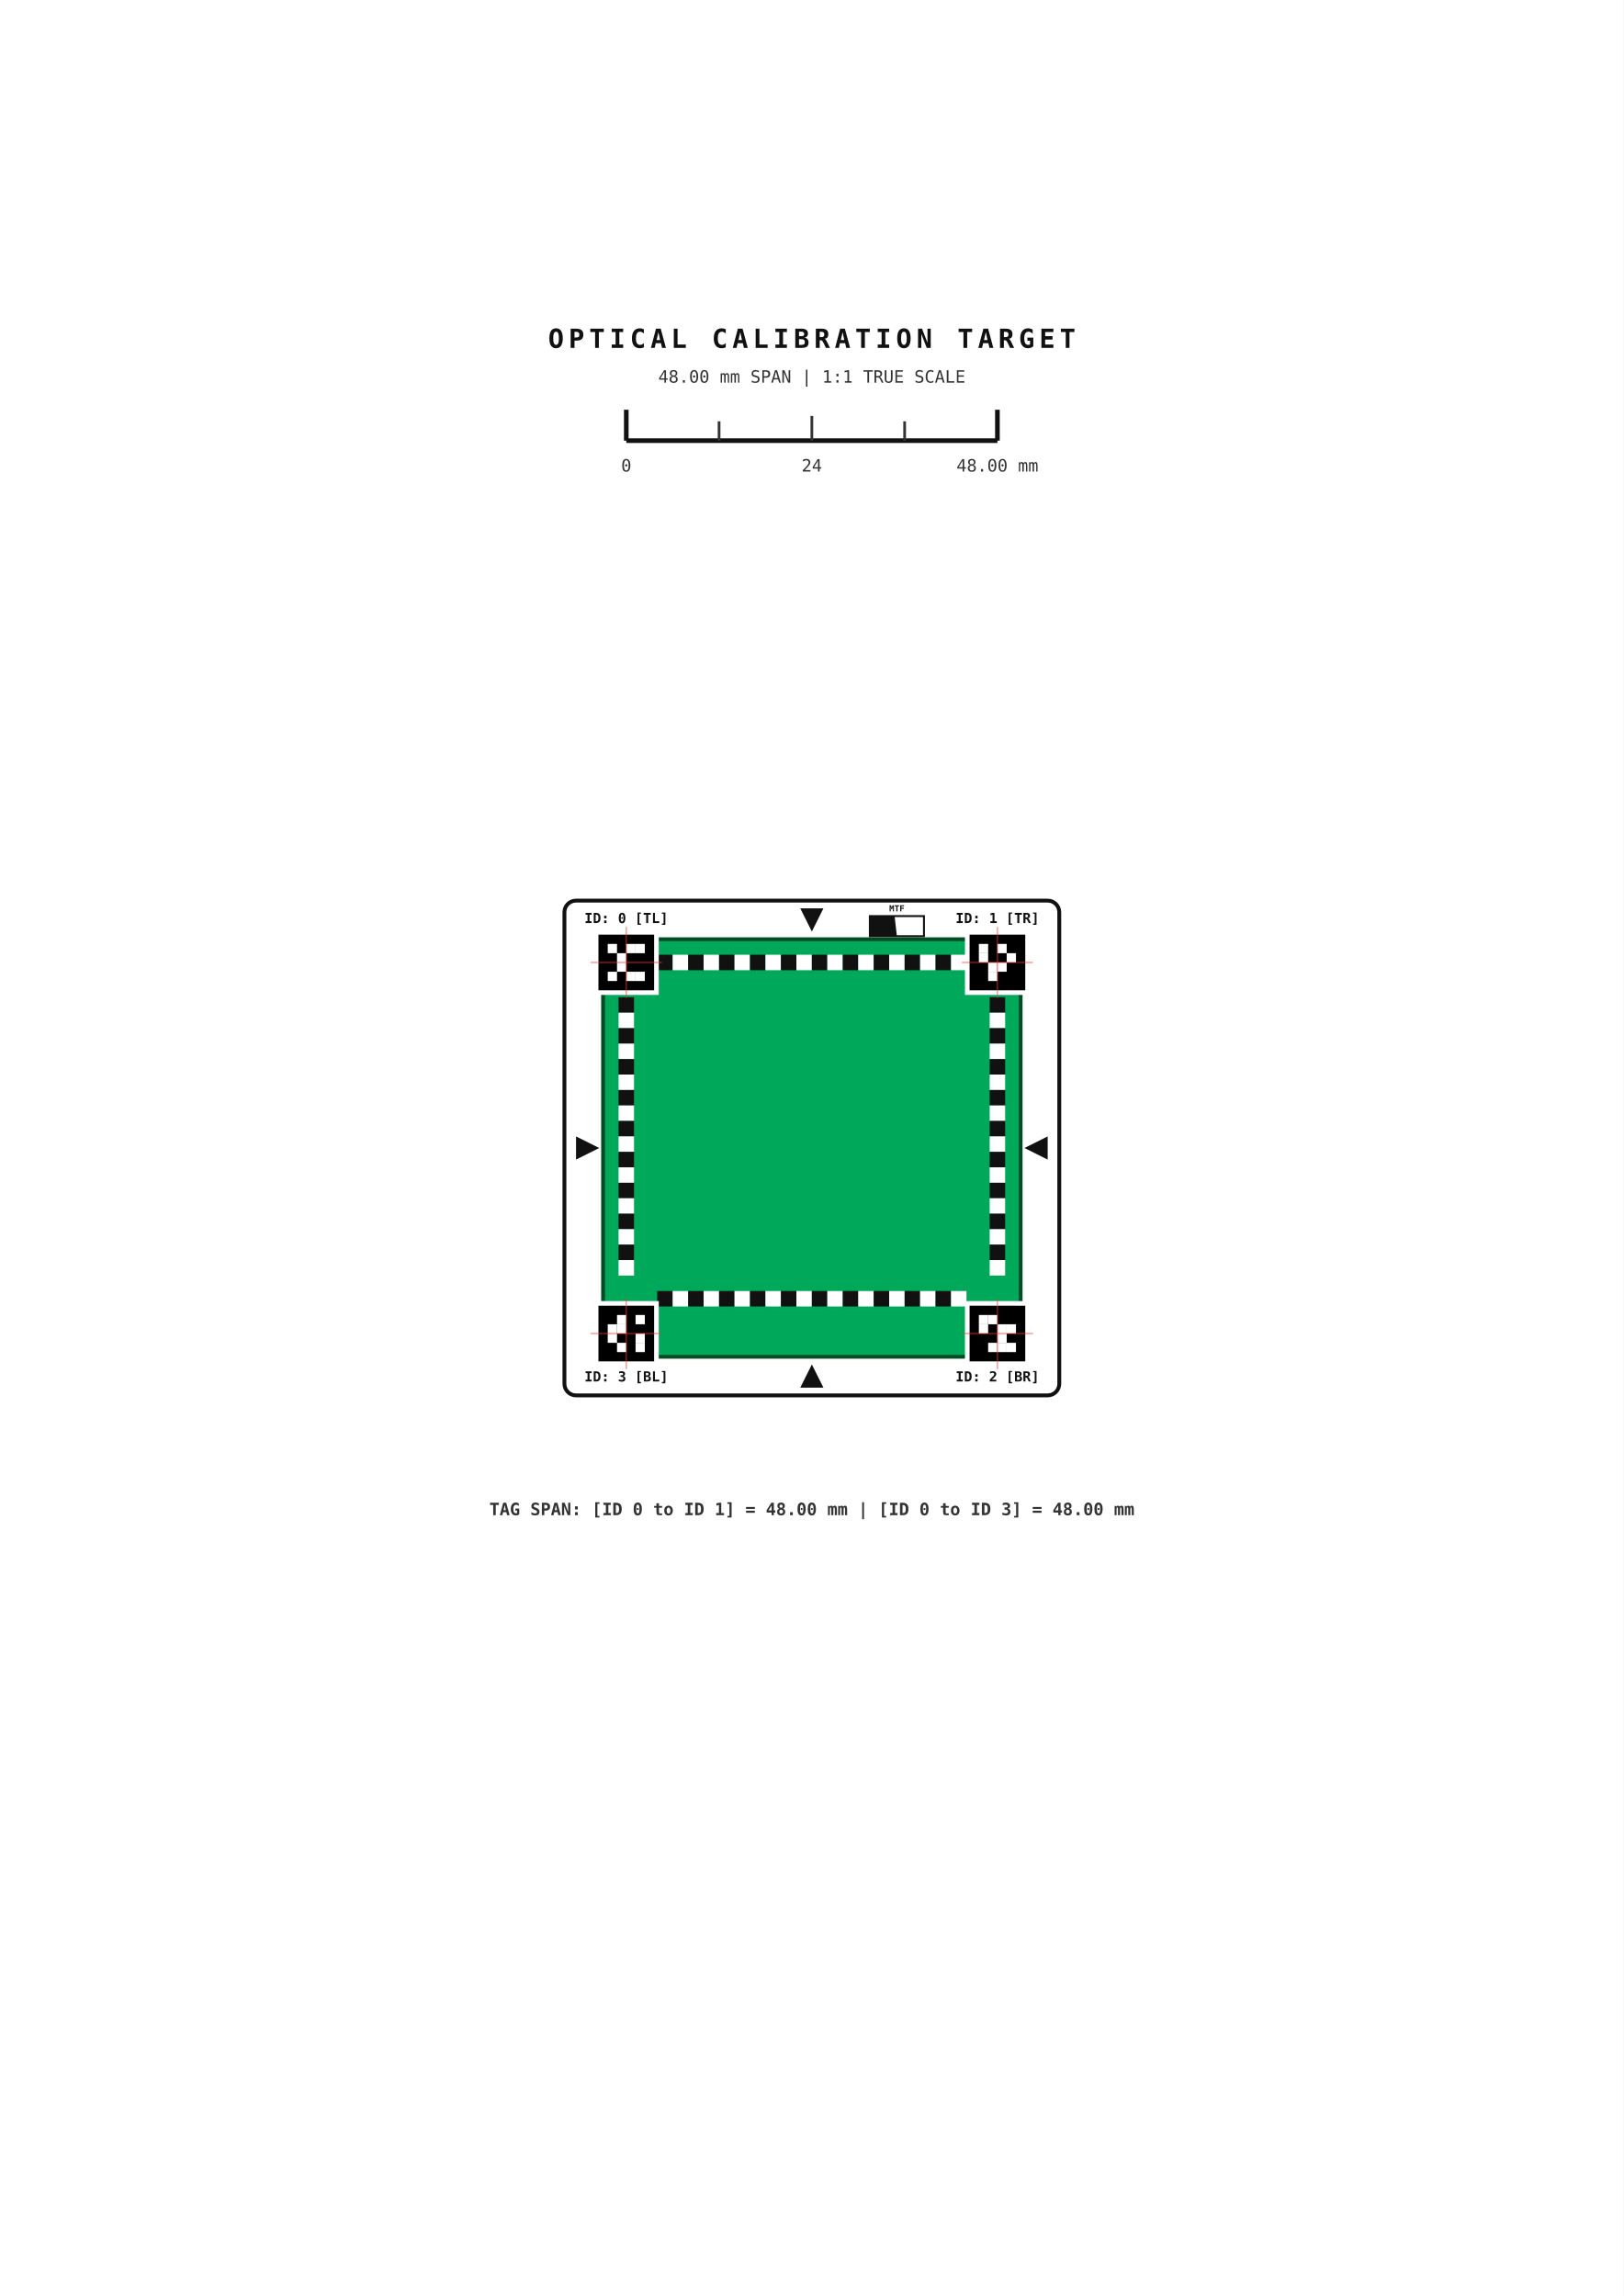
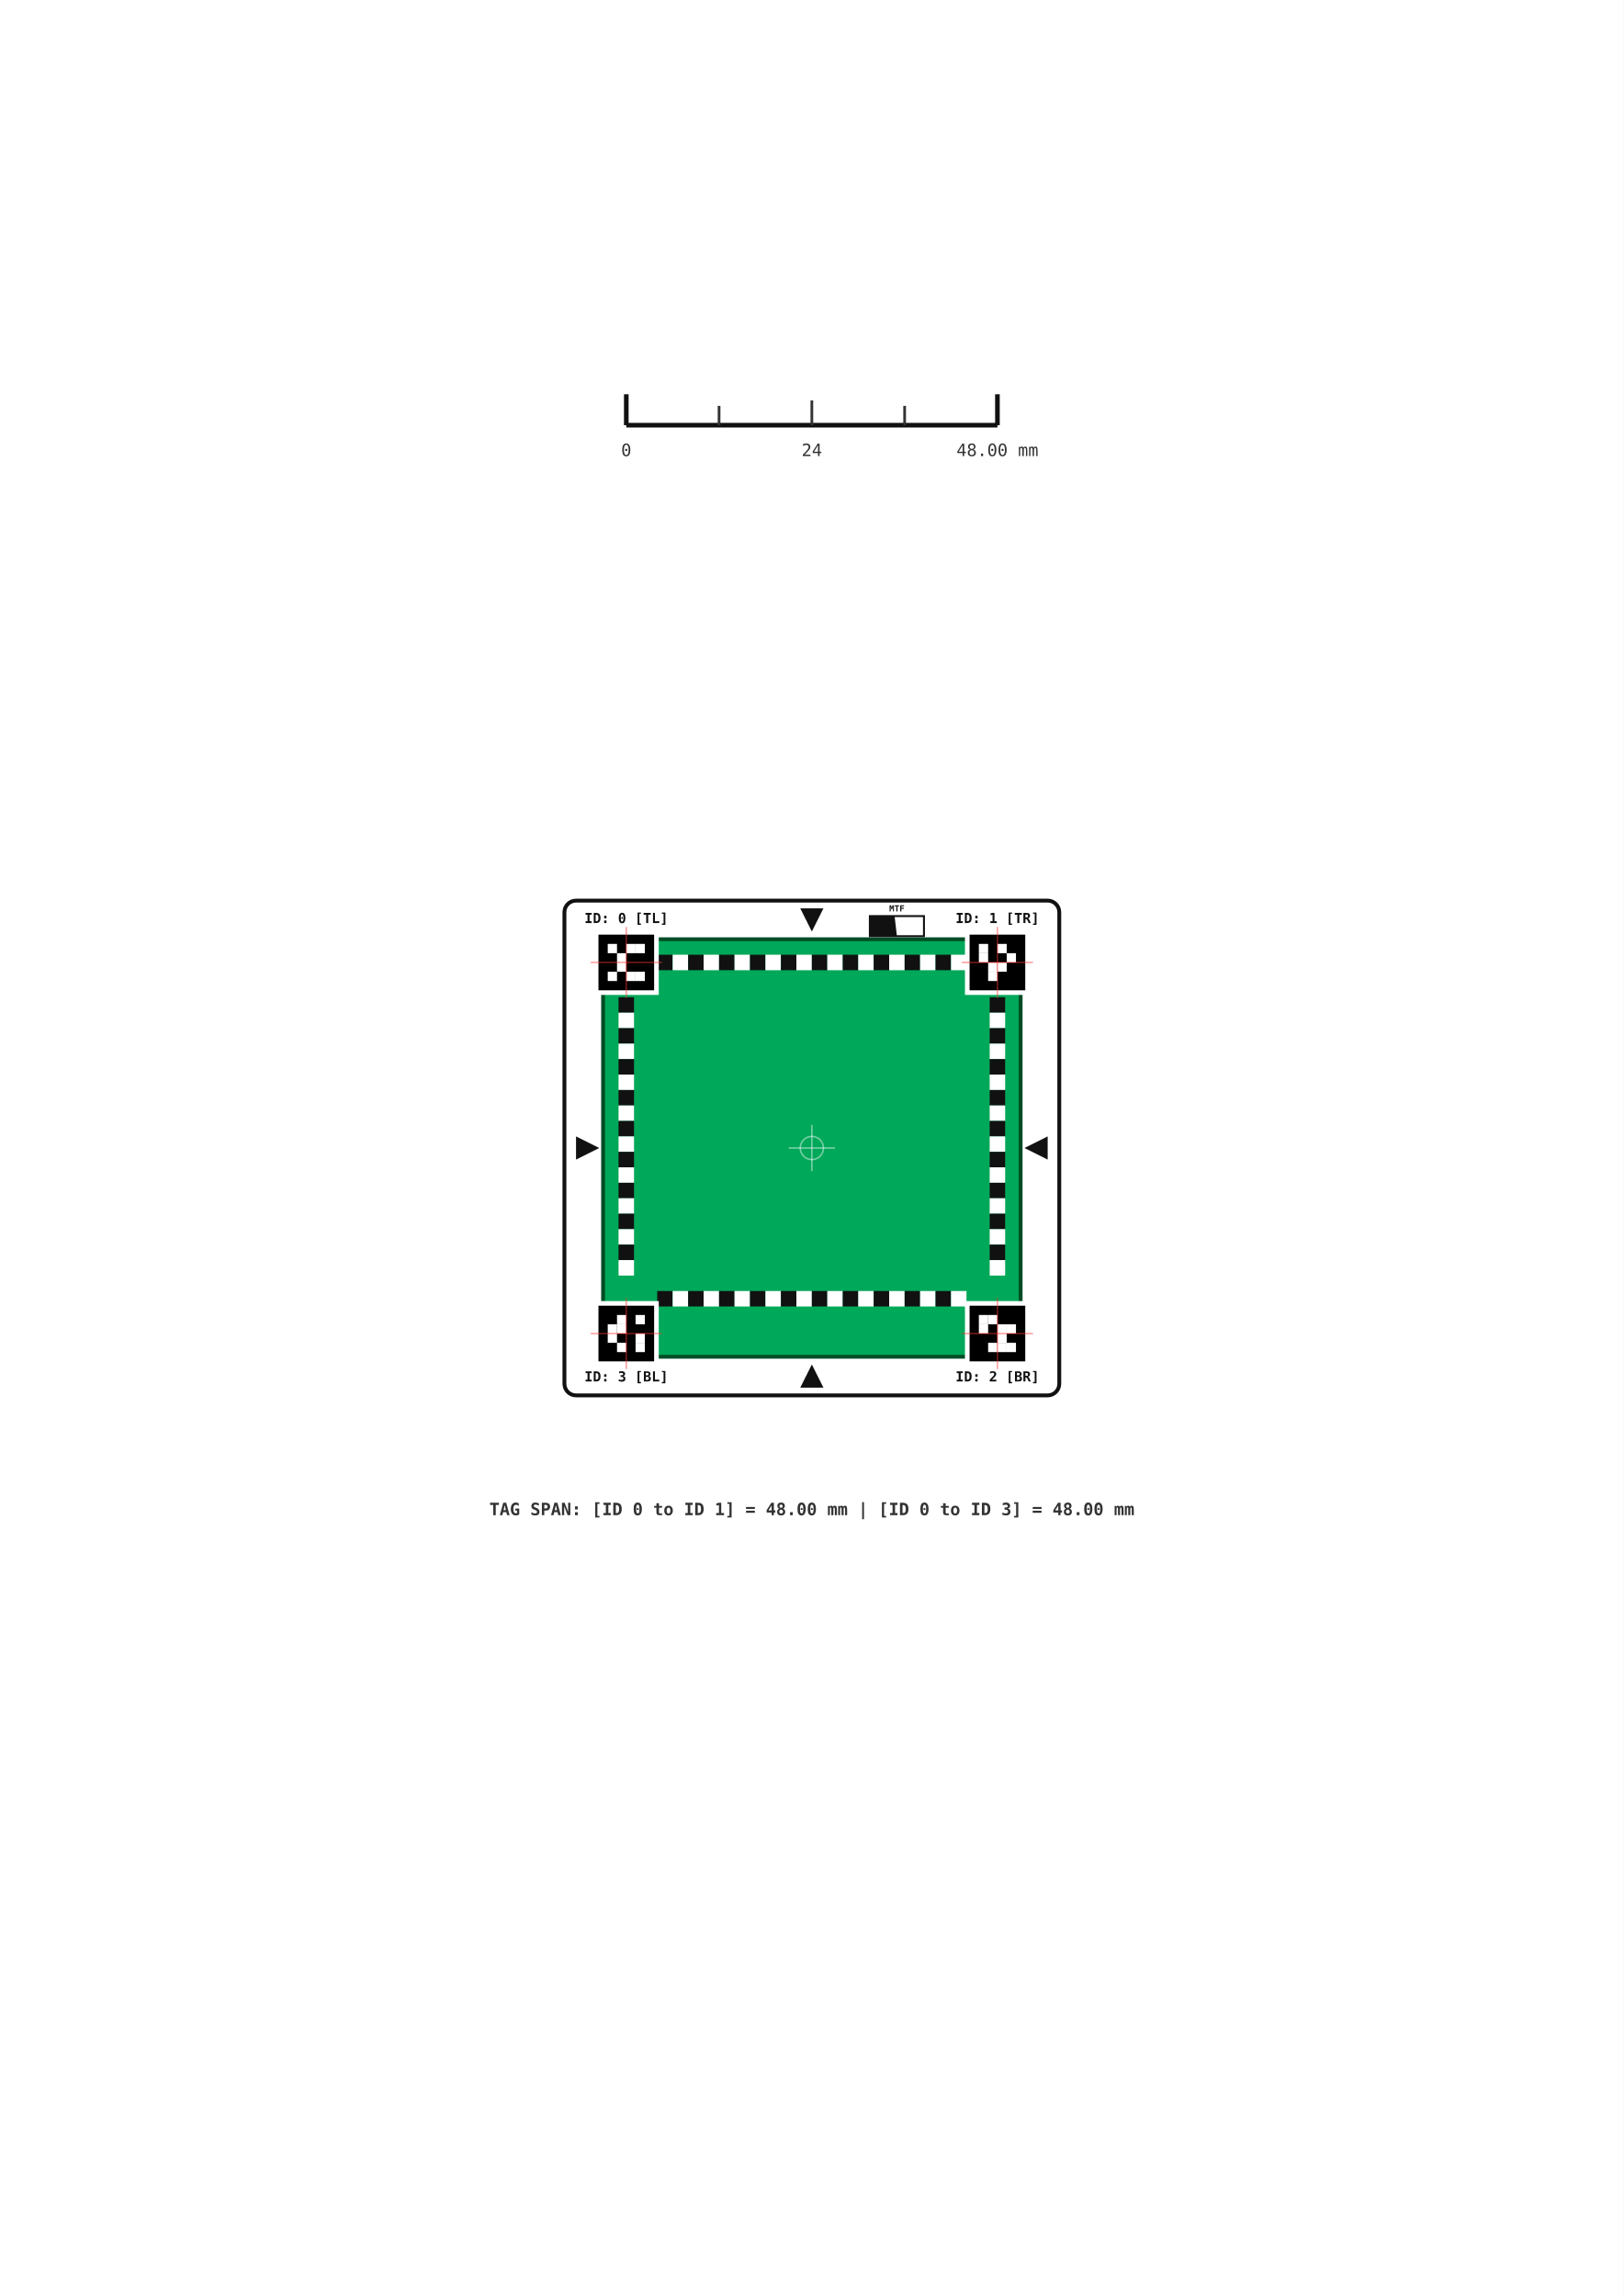
<svg xmlns="http://www.w3.org/2000/svg" width="210mm" height="297mm" viewBox="0 0 210 297">
  <defs>
    <style>
      .sheet-bg { fill: #ffffff; }
      /* Pure Industrial Chroma Green Mat Field (#00A859 / Pantone 354C) */
      .chroma-mat { fill: #00A859; stroke: #004d25; stroke-width: 0.5; }
      .staging-boundary { fill: none; stroke: #ffffff; stroke-width: 0.35; stroke-dasharray: 2 2; opacity: 0.55; }
      .calib-rail-black { fill: #111111; }
      .calib-rail-white { fill: #ffffff; }
      .aruco-black { fill: #000000; }
      .aruco-white { fill: #ffffff; }
      .txt-header { font-family: monospace; font-size: 3.4px; font-weight: bold; fill: #111111; letter-spacing: 0.6px; }
      .txt-meta { font-family: monospace; font-size: 2.2px; fill: #333333; }
      .txt-badge { font-family: monospace; font-size: 1.8px; font-weight: bold; fill: #ffffff; }
      .ruler-main { stroke: #111111; stroke-width: 0.6; }
      .ruler-tick { stroke: #333333; stroke-width: 0.35; }
    </style>
  </defs>
  <rect width="210" height="297" class="sheet-bg" />
-   <g transform="translate(105, 45)">
-     <text x="0" y="0" text-anchor="middle" class="txt-header">OPTICAL CALIBRATION TARGET</text>
-     <text x="0" y="4.5" text-anchor="middle" class="txt-meta">48.00 mm SPAN | 1:1 TRUE SCALE</text>
-     <g transform="translate(-24, 12)">
+   <g transform="translate(105, 55)">
+     <g transform="translate(-24, 0)">
      <line x1="0" y1="0" x2="48" y2="0" class="ruler-main" stroke-width="0.8" />
      <line x1="0" y1="0" x2="0" y2="-4" class="ruler-main" stroke-width="0.8" />
      <line x1="12" y1="0" x2="12" y2="-2.5" class="ruler-tick" />
      <line x1="24" y1="0" x2="24" y2="-3.2" class="ruler-tick" stroke-width="0.5" />
      <line x1="36" y1="0" x2="36" y2="-2.5" class="ruler-tick" />
      <line x1="48" y1="0" x2="48" y2="-4" class="ruler-main" stroke-width="0.8" />
      <text x="0" y="4.0" text-anchor="middle" class="txt-meta">0</text>
      <text x="24" y="4.0" text-anchor="middle" class="txt-meta">24</text>
      <text x="48" y="4.0" text-anchor="middle" class="txt-meta">48.00 mm</text>
    </g>
  </g>
  <g id="sovereign-rig">
    <rect x="73" y="116.5" width="64" height="64" fill="#ffffff" stroke="#111111" stroke-width="0.5" rx="1.5" />
    <rect x="78" y="121.5" width="54" height="54" class="chroma-mat" rx="0.5" />
+     <line x1="102" y1="148.5" x2="108" y2="148.5" stroke="#ffffff" stroke-width="0.2" opacity="0.45" />
+     <line x1="105" y1="145.5" x2="105" y2="151.5" stroke="#ffffff" stroke-width="0.2" opacity="0.45" />
+     <circle cx="105" cy="148.5" r="1.5" fill="none" stroke="#ffffff" stroke-width="0.2" opacity="0.45" />
    <polygon points="103.5,117.5 106.5,117.5 105,120.5" fill="#111111" />
    <polygon points="103.5,179.5 106.5,179.5 105,176.5" fill="#111111" />
    <polygon points="74.5,147.0 74.5,150.0 77.5,148.5" fill="#111111" />
    <polygon points="135.5,147.0 135.5,150.0 132.5,148.5" fill="#111111" />
    <g id="top-rail">
      <rect x="85" y="123.5" width="2" height="2" class="calib-rail-black" />
      <rect x="87" y="123.5" width="2" height="2" class="calib-rail-white" />
      <rect x="89" y="123.5" width="2" height="2" class="calib-rail-black" />
      <rect x="91" y="123.5" width="2" height="2" class="calib-rail-white" />
      <rect x="93" y="123.5" width="2" height="2" class="calib-rail-black" />
      <rect x="95" y="123.5" width="2" height="2" class="calib-rail-white" />
      <rect x="97" y="123.5" width="2" height="2" class="calib-rail-black" />
      <rect x="99" y="123.5" width="2" height="2" class="calib-rail-white" />
      <rect x="101" y="123.5" width="2" height="2" class="calib-rail-black" />
      <rect x="103" y="123.5" width="2" height="2" class="calib-rail-white" />
      <rect x="105" y="123.5" width="2" height="2" class="calib-rail-black" />
      <rect x="107" y="123.5" width="2" height="2" class="calib-rail-white" />
      <rect x="109" y="123.5" width="2" height="2" class="calib-rail-black" />
      <rect x="111" y="123.5" width="2" height="2" class="calib-rail-white" />
      <rect x="113" y="123.5" width="2" height="2" class="calib-rail-black" />
      <rect x="115" y="123.5" width="2" height="2" class="calib-rail-white" />
      <rect x="117" y="123.5" width="2" height="2" class="calib-rail-black" />
      <rect x="119" y="123.5" width="2" height="2" class="calib-rail-white" />
      <rect x="121" y="123.5" width="2" height="2" class="calib-rail-black" />
      <rect x="123" y="123.5" width="2" height="2" class="calib-rail-white" />
    </g>
    <g id="bottom-rail">
      <rect x="85" y="167.0" width="2" height="2" class="calib-rail-black" />
      <rect x="87" y="167.0" width="2" height="2" class="calib-rail-white" />
      <rect x="89" y="167.0" width="2" height="2" class="calib-rail-black" />
      <rect x="91" y="167.0" width="2" height="2" class="calib-rail-white" />
      <rect x="93" y="167.0" width="2" height="2" class="calib-rail-black" />
      <rect x="95" y="167.0" width="2" height="2" class="calib-rail-white" />
      <rect x="97" y="167.0" width="2" height="2" class="calib-rail-black" />
      <rect x="99" y="167.0" width="2" height="2" class="calib-rail-white" />
      <rect x="101" y="167.0" width="2" height="2" class="calib-rail-black" />
      <rect x="103" y="167.0" width="2" height="2" class="calib-rail-white" />
      <rect x="105" y="167.0" width="2" height="2" class="calib-rail-black" />
      <rect x="107" y="167.0" width="2" height="2" class="calib-rail-white" />
      <rect x="109" y="167.0" width="2" height="2" class="calib-rail-black" />
      <rect x="111" y="167.0" width="2" height="2" class="calib-rail-white" />
      <rect x="113" y="167.0" width="2" height="2" class="calib-rail-black" />
      <rect x="115" y="167.0" width="2" height="2" class="calib-rail-white" />
      <rect x="117" y="167.0" width="2" height="2" class="calib-rail-black" />
      <rect x="119" y="167.0" width="2" height="2" class="calib-rail-white" />
      <rect x="121" y="167.0" width="2" height="2" class="calib-rail-black" />
      <rect x="123" y="167.0" width="2" height="2" class="calib-rail-white" />
    </g>
    <g id="left-rail">
      <rect x="80" y="129" width="2" height="2" class="calib-rail-black" />
      <rect x="80" y="131" width="2" height="2" class="calib-rail-white" />
      <rect x="80" y="133" width="2" height="2" class="calib-rail-black" />
      <rect x="80" y="135" width="2" height="2" class="calib-rail-white" />
      <rect x="80" y="137" width="2" height="2" class="calib-rail-black" />
      <rect x="80" y="139" width="2" height="2" class="calib-rail-white" />
      <rect x="80" y="141" width="2" height="2" class="calib-rail-black" />
      <rect x="80" y="143" width="2" height="2" class="calib-rail-white" />
      <rect x="80" y="145" width="2" height="2" class="calib-rail-black" />
      <rect x="80" y="147" width="2" height="2" class="calib-rail-white" />
      <rect x="80" y="149" width="2" height="2" class="calib-rail-black" />
      <rect x="80" y="151" width="2" height="2" class="calib-rail-white" />
      <rect x="80" y="153" width="2" height="2" class="calib-rail-black" />
      <rect x="80" y="155" width="2" height="2" class="calib-rail-white" />
      <rect x="80" y="157" width="2" height="2" class="calib-rail-black" />
      <rect x="80" y="159" width="2" height="2" class="calib-rail-white" />
      <rect x="80" y="161" width="2" height="2" class="calib-rail-black" />
      <rect x="80" y="163" width="2" height="2" class="calib-rail-white" />
    </g>
    <g id="right-rail">
      <rect x="128" y="129" width="2" height="2" class="calib-rail-black" />
      <rect x="128" y="131" width="2" height="2" class="calib-rail-white" />
      <rect x="128" y="133" width="2" height="2" class="calib-rail-black" />
      <rect x="128" y="135" width="2" height="2" class="calib-rail-white" />
      <rect x="128" y="137" width="2" height="2" class="calib-rail-black" />
      <rect x="128" y="139" width="2" height="2" class="calib-rail-white" />
      <rect x="128" y="141" width="2" height="2" class="calib-rail-black" />
      <rect x="128" y="143" width="2" height="2" class="calib-rail-white" />
      <rect x="128" y="145" width="2" height="2" class="calib-rail-black" />
      <rect x="128" y="147" width="2" height="2" class="calib-rail-white" />
      <rect x="128" y="149" width="2" height="2" class="calib-rail-black" />
      <rect x="128" y="151" width="2" height="2" class="calib-rail-white" />
      <rect x="128" y="153" width="2" height="2" class="calib-rail-black" />
      <rect x="128" y="155" width="2" height="2" class="calib-rail-white" />
      <rect x="128" y="157" width="2" height="2" class="calib-rail-black" />
      <rect x="128" y="159" width="2" height="2" class="calib-rail-white" />
      <rect x="128" y="161" width="2" height="2" class="calib-rail-black" />
      <rect x="128" y="163" width="2" height="2" class="calib-rail-white" />
    </g>
    <g transform="translate(112.5, 118.5)">
      <polygon points="0,0 7,0 7,2.6 0,2.6" fill="#ffffff" stroke="#111111" stroke-width="0.25" />
      <polygon points="0,0 3.2,0 3.5,2.6 0,2.6" fill="#111111" />
      <text x="3.5" y="-0.6" text-anchor="middle" fill="#111111" font-family="monospace" font-size="1.1px" font-weight="bold">MTF</text>
    </g>
    <g transform="translate(77.4, 120.9)">
      <rect x="-0.6" y="-0.6" width="8.4" height="8.4" fill="#ffffff" />
      <rect x="0" y="0" width="7.2" height="7.2" class="aruco-black" />
      <rect x="1.2" y="1.2" width="1.2" height="1.2" class="aruco-white" />
      <rect x="3.6" y="1.2" width="1.2" height="1.2" class="aruco-white" />
      <rect x="4.8" y="1.2" width="1.2" height="1.2" class="aruco-white" />
      <rect x="2.4" y="2.4" width="1.2" height="1.2" class="aruco-white" />
      <rect x="2.4" y="3.6" width="1.2" height="1.2" class="aruco-white" />
      <rect x="1.2" y="4.8" width="1.2" height="1.2" class="aruco-white" />
      <rect x="3.6" y="4.8" width="1.2" height="1.2" class="aruco-white" />
      <rect x="4.8" y="4.8" width="1.2" height="1.2" class="aruco-white" />
      <line x1="3.6" y1="-1" x2="3.6" y2="8.2" stroke="#ff3333" stroke-width="0.15" opacity="0.6" />
      <line x1="-1" y1="3.6" x2="8.2" y2="3.6" stroke="#ff3333" stroke-width="0.15" opacity="0.6" />
      <text x="3.6" y="-1.5" text-anchor="middle" font-family="monospace" font-size="1.8px" font-weight="bold" fill="#111111">ID: 0 [TL]</text>
    </g>
    <g transform="translate(125.4, 120.9)">
      <rect x="-0.6" y="-0.6" width="8.4" height="8.4" fill="#ffffff" />
      <rect x="0" y="0" width="7.2" height="7.2" class="aruco-black" />
      <rect x="1.2" y="1.2" width="1.2" height="1.2" class="aruco-white" />
      <rect x="3.6" y="1.2" width="1.2" height="1.2" class="aruco-white" />
      <rect x="1.2" y="2.4" width="1.2" height="1.2" class="aruco-white" />
      <rect x="4.8" y="2.4" width="1.2" height="1.2" class="aruco-white" />
      <rect x="2.4" y="3.6" width="1.2" height="1.2" class="aruco-white" />
      <rect x="3.6" y="3.6" width="1.2" height="1.2" class="aruco-white" />
      <rect x="2.4" y="4.8" width="1.2" height="1.2" class="aruco-white" />
      <line x1="3.6" y1="-1" x2="3.6" y2="8.2" stroke="#ff3333" stroke-width="0.15" opacity="0.6" />
      <line x1="-1" y1="3.6" x2="8.2" y2="3.6" stroke="#ff3333" stroke-width="0.15" opacity="0.6" />
      <text x="3.6" y="-1.5" text-anchor="middle" font-family="monospace" font-size="1.8px" font-weight="bold" fill="#111111">ID: 1 [TR]</text>
    </g>
    <g transform="translate(125.4, 168.9)">
      <rect x="-0.6" y="-0.6" width="8.4" height="8.4" fill="#ffffff" />
      <rect x="0" y="0" width="7.2" height="7.2" class="aruco-black" />
      <rect x="1.2" y="1.2" width="1.2" height="1.2" class="aruco-white" />
      <rect x="2.4" y="1.2" width="1.2" height="1.2" class="aruco-white" />
      <rect x="1.2" y="2.4" width="1.2" height="1.2" class="aruco-white" />
      <rect x="3.6" y="2.4" width="1.2" height="1.2" class="aruco-white" />
      <rect x="4.8" y="2.4" width="1.2" height="1.2" class="aruco-white" />
      <rect x="3.6" y="3.6" width="1.2" height="1.2" class="aruco-white" />
      <rect x="2.4" y="4.8" width="1.2" height="1.2" class="aruco-white" />
      <rect x="3.6" y="4.8" width="1.2" height="1.2" class="aruco-white" />
      <rect x="4.8" y="4.8" width="1.2" height="1.2" class="aruco-white" />
      <line x1="3.6" y1="-1" x2="3.6" y2="8.2" stroke="#ff3333" stroke-width="0.15" opacity="0.6" />
      <line x1="-1" y1="3.6" x2="8.2" y2="3.6" stroke="#ff3333" stroke-width="0.15" opacity="0.6" />
      <text x="3.6" y="9.8" text-anchor="middle" font-family="monospace" font-size="1.8px" font-weight="bold" fill="#111111">ID: 2 [BR]</text>
    </g>
    <g transform="translate(77.4, 168.9)">
      <rect x="-0.6" y="-0.6" width="8.4" height="8.4" fill="#ffffff" />
      <rect x="0" y="0" width="7.2" height="7.2" class="aruco-black" />
      <rect x="2.4" y="1.2" width="1.2" height="1.2" class="aruco-white" />
      <rect x="4.8" y="1.2" width="1.2" height="1.2" class="aruco-white" />
      <rect x="1.2" y="2.4" width="1.2" height="1.2" class="aruco-white" />
      <rect x="2.4" y="2.4" width="1.2" height="1.2" class="aruco-white" />
      <rect x="1.2" y="3.6" width="1.2" height="1.2" class="aruco-white" />
      <rect x="4.8" y="3.6" width="1.2" height="1.2" class="aruco-white" />
      <rect x="2.4" y="4.8" width="1.2" height="1.2" class="aruco-white" />
      <rect x="4.8" y="4.8" width="1.2" height="1.2" class="aruco-white" />
      <line x1="3.6" y1="-1" x2="3.6" y2="8.2" stroke="#ff3333" stroke-width="0.15" opacity="0.6" />
      <line x1="-1" y1="3.6" x2="8.2" y2="3.6" stroke="#ff3333" stroke-width="0.15" opacity="0.6" />
      <text x="3.6" y="9.8" text-anchor="middle" font-family="monospace" font-size="1.8px" font-weight="bold" fill="#111111">ID: 3 [BL]</text>
    </g>
  </g>
  <g transform="translate(105, 196)">
    <text x="0" y="0" text-anchor="middle" class="txt-meta" font-weight="bold">TAG SPAN: [ID 0 to ID 1] = 48.00 mm | [ID 0 to ID 3] = 48.00 mm</text>
  </g>
</svg>
